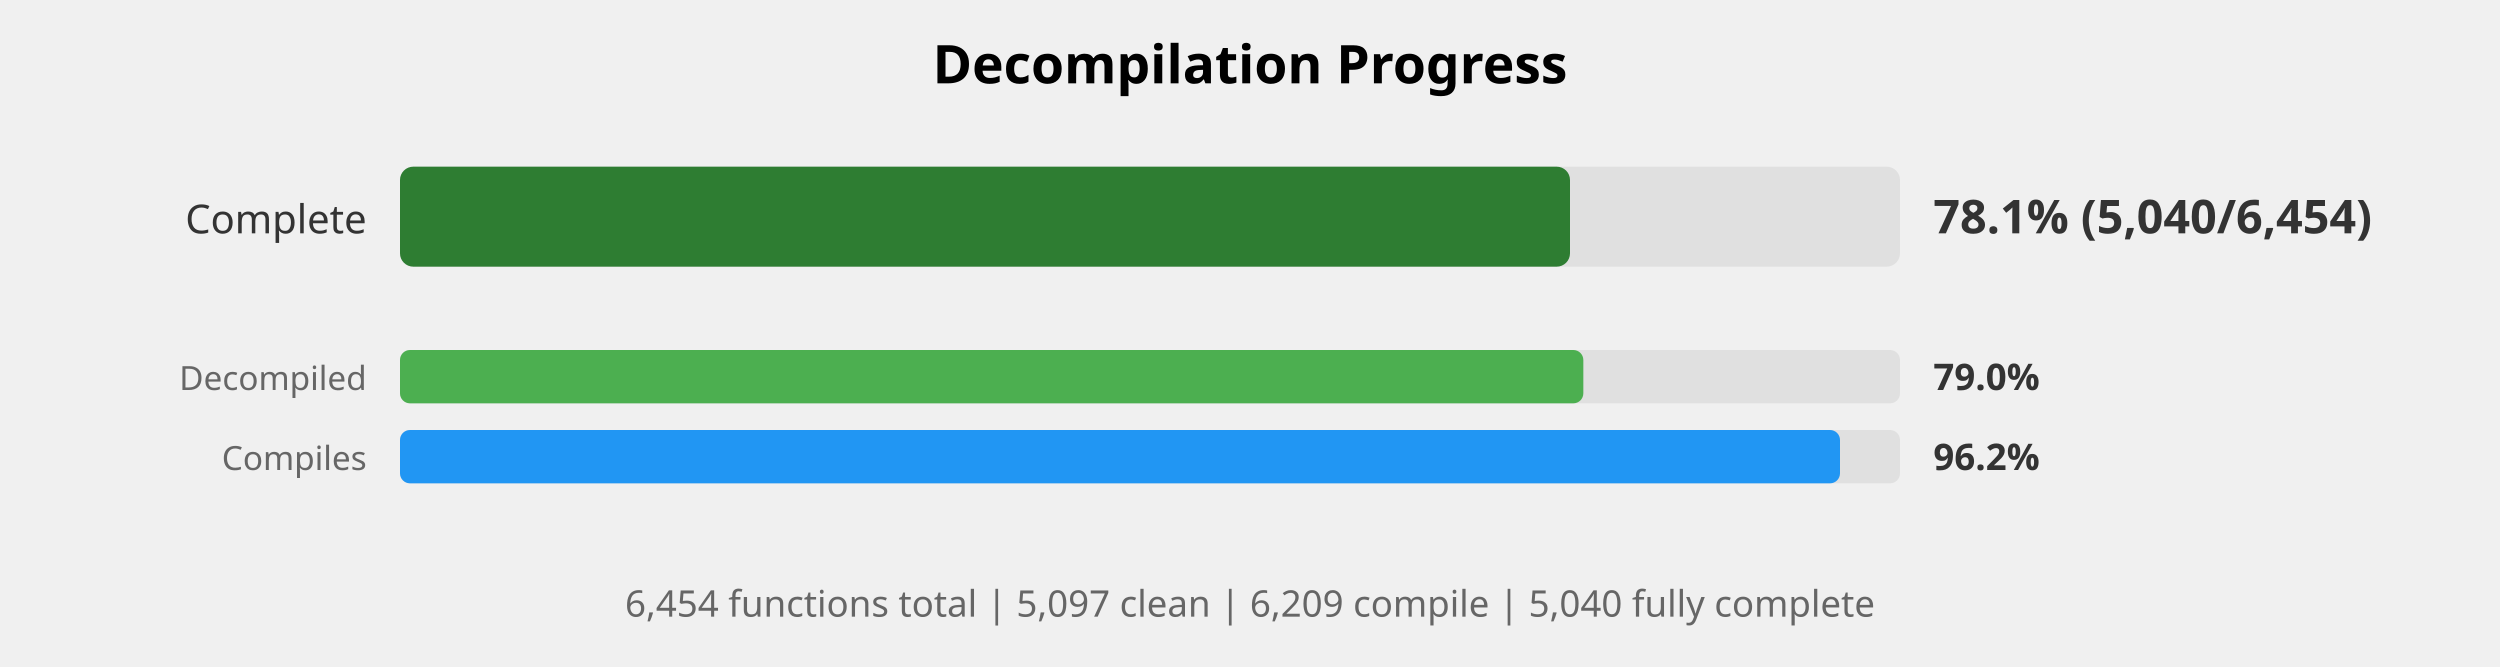
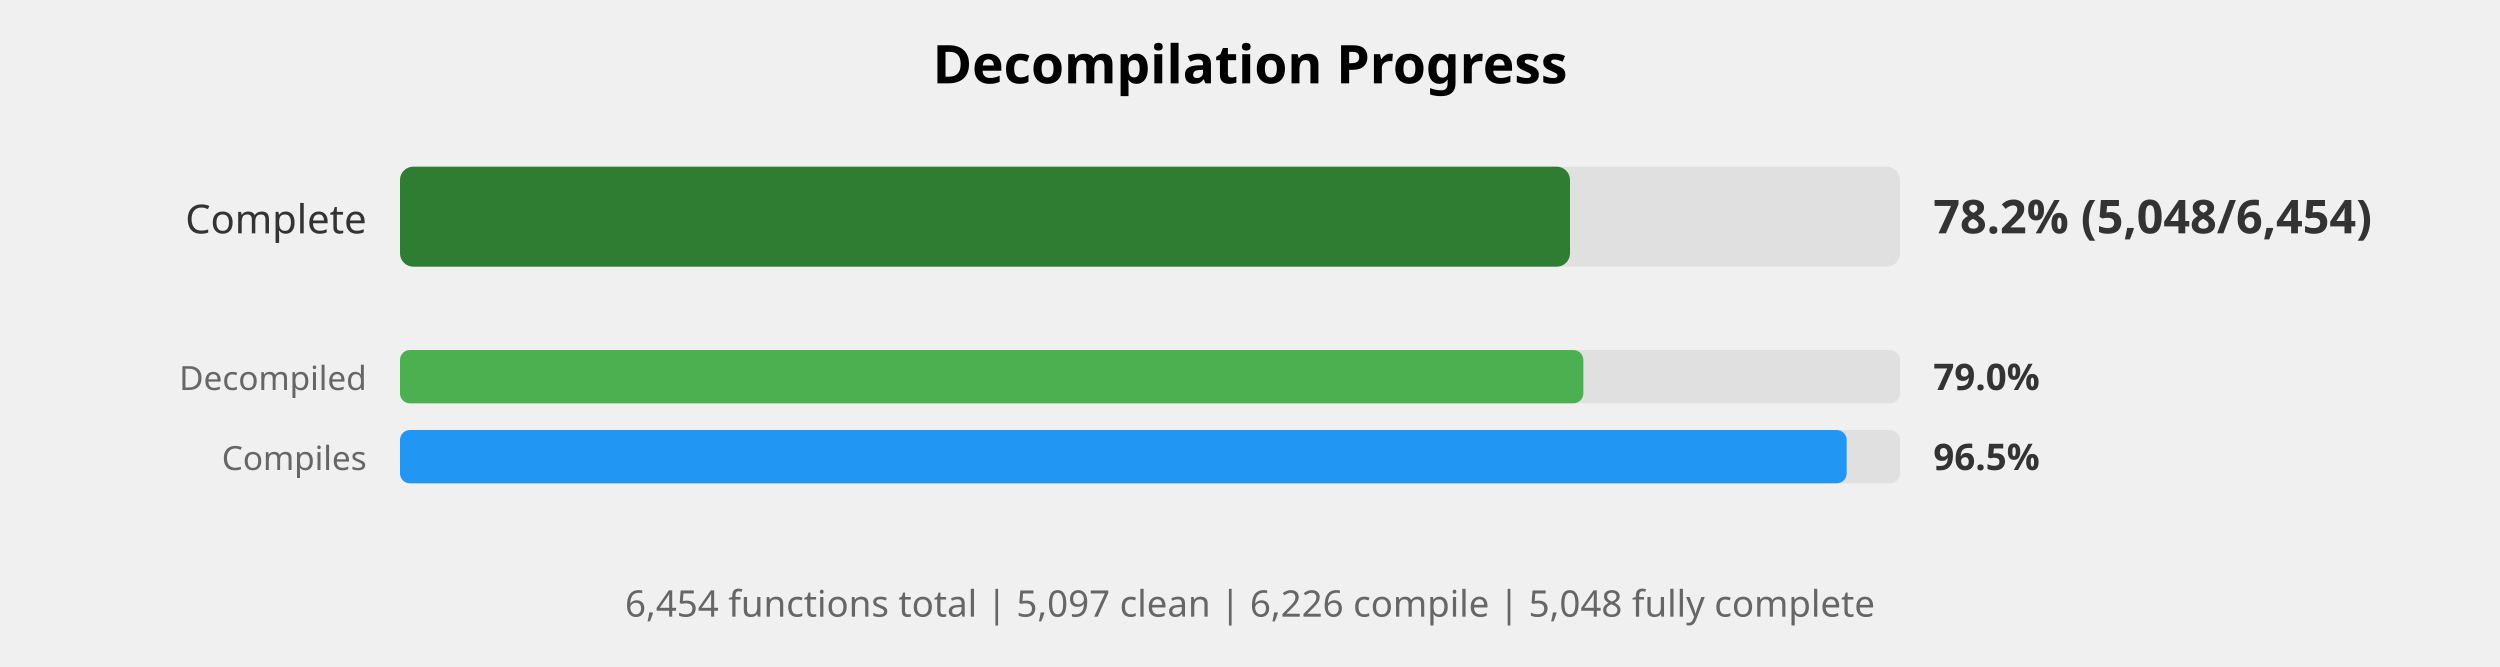
<svg xmlns="http://www.w3.org/2000/svg" width="750" height="200" viewBox="0 0 750 200">
  <style>
    .title { font: bold 16px sans-serif; }
    .label { font: 12px sans-serif; fill: #333; }
    .small-label { font: 10px sans-serif; fill: #666; }
    .percent { font: bold 14px sans-serif; fill: #333; }
    .small-percent { font: bold 11px sans-serif; fill: #333; }
    .summary { font: 11px sans-serif; fill: #666; }
  </style>
  <rect width="100%%" height="100%%" fill="white" />
  <text x="375" y="25" class="title" text-anchor="middle">Decompilation Progress</text>
  <text x="110" y="70" class="label" text-anchor="end">Complete</text>
  <rect x="120" y="50" width="450" height="30" fill="#E0E0E0" rx="4" />
  <rect x="120" y="50" width="351" height="30" fill="#2E7D32" rx="4" />
-   <text x="580" y="70" class="percent">78.1% (5,040/6,454)</text>
+   <text x="580" y="70" class="percent">78.2% (5,048/6,454)</text>
  <text x="110" y="117" class="small-label" text-anchor="end">Decompiled</text>
  <rect x="120" y="105" width="450" height="16" fill="#E0E0E0" rx="3" />
  <rect x="120" y="105" width="355" height="16" fill="#4CAF50" rx="3" />
  <text x="580" y="117" class="small-percent">79.0%</text>
  <text x="110" y="141" class="small-label" text-anchor="end">Compiles</text>
  <rect x="120" y="129" width="450" height="16" fill="#E0E0E0" rx="3" />
-   <rect x="120" y="129" width="432" height="16" fill="#2196F3" rx="3" />
-   <text x="580" y="141" class="small-percent">96.2%</text>
+   <rect x="120" y="129" width="434" height="16" fill="#2196F3" rx="3" />
+   <text x="580" y="141" class="small-percent">96.5%</text>
  <text x="375" y="185" class="summary" text-anchor="middle">
-     6,454 functions total | 5,097 clean | 6,209 compile | 5,040 fully complete
+     6,454 functions total | 5,097 clean | 6,226 compile | 5,048 fully complete
  </text>
</svg>
